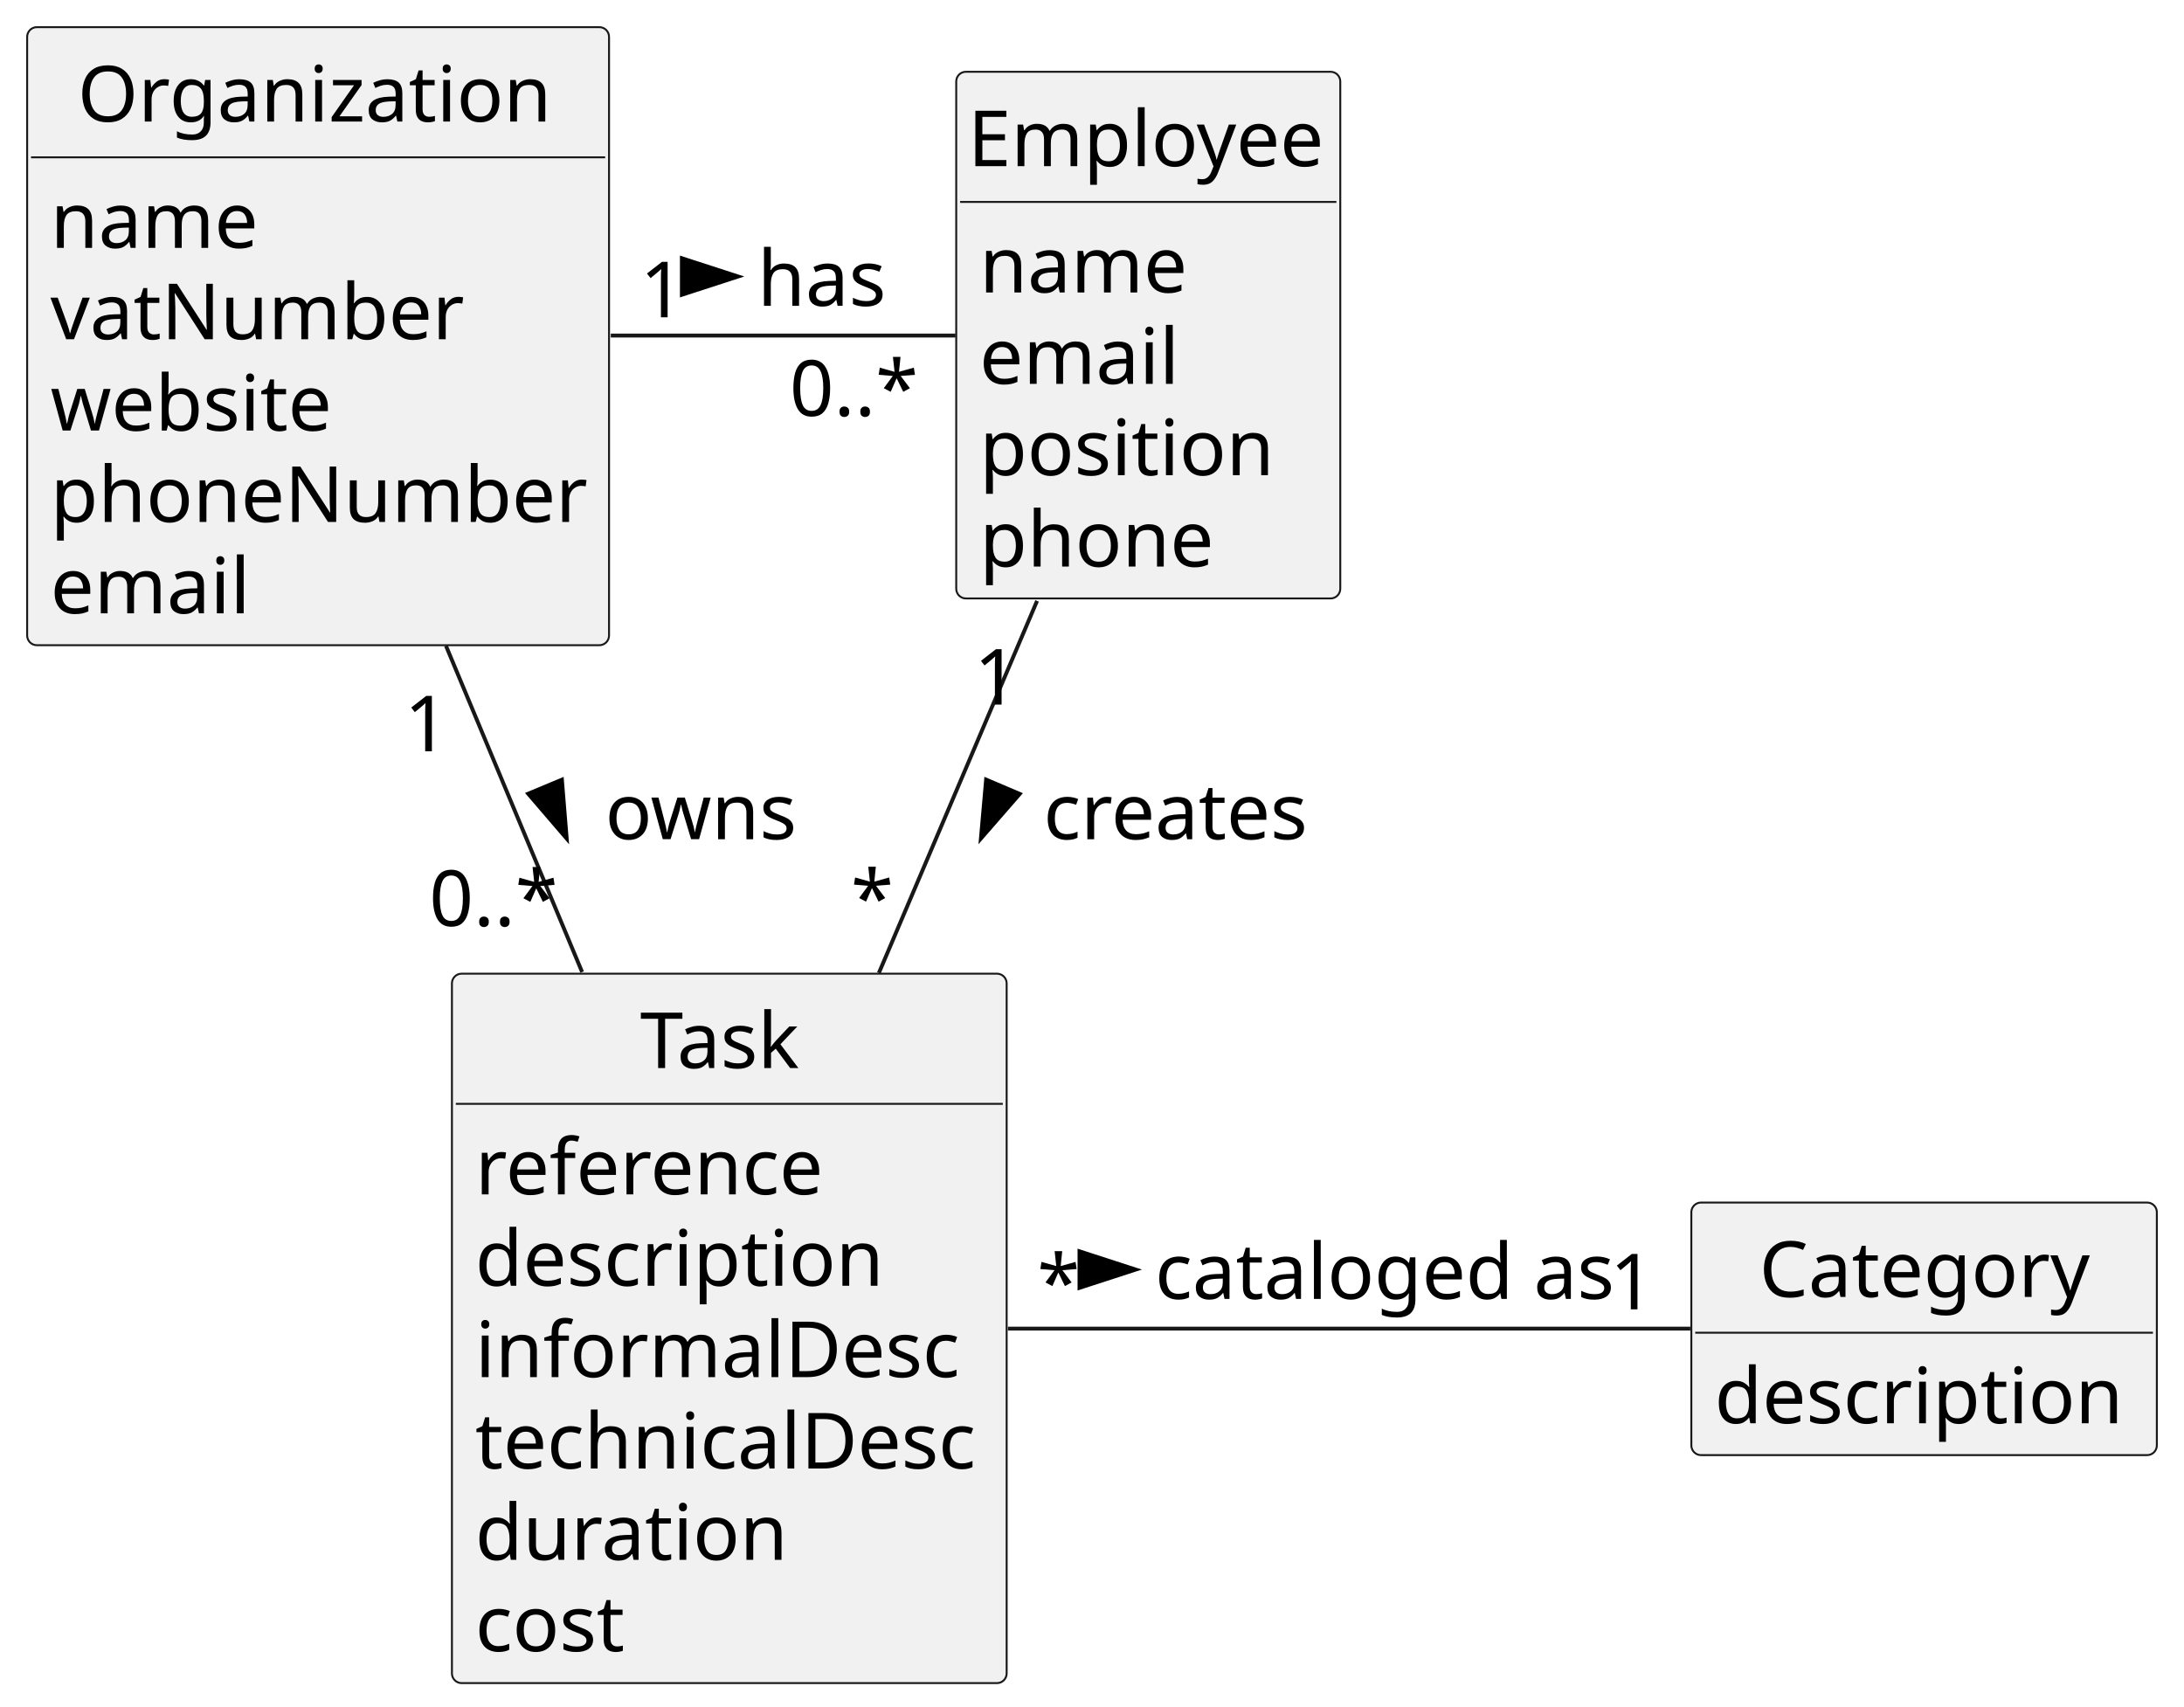
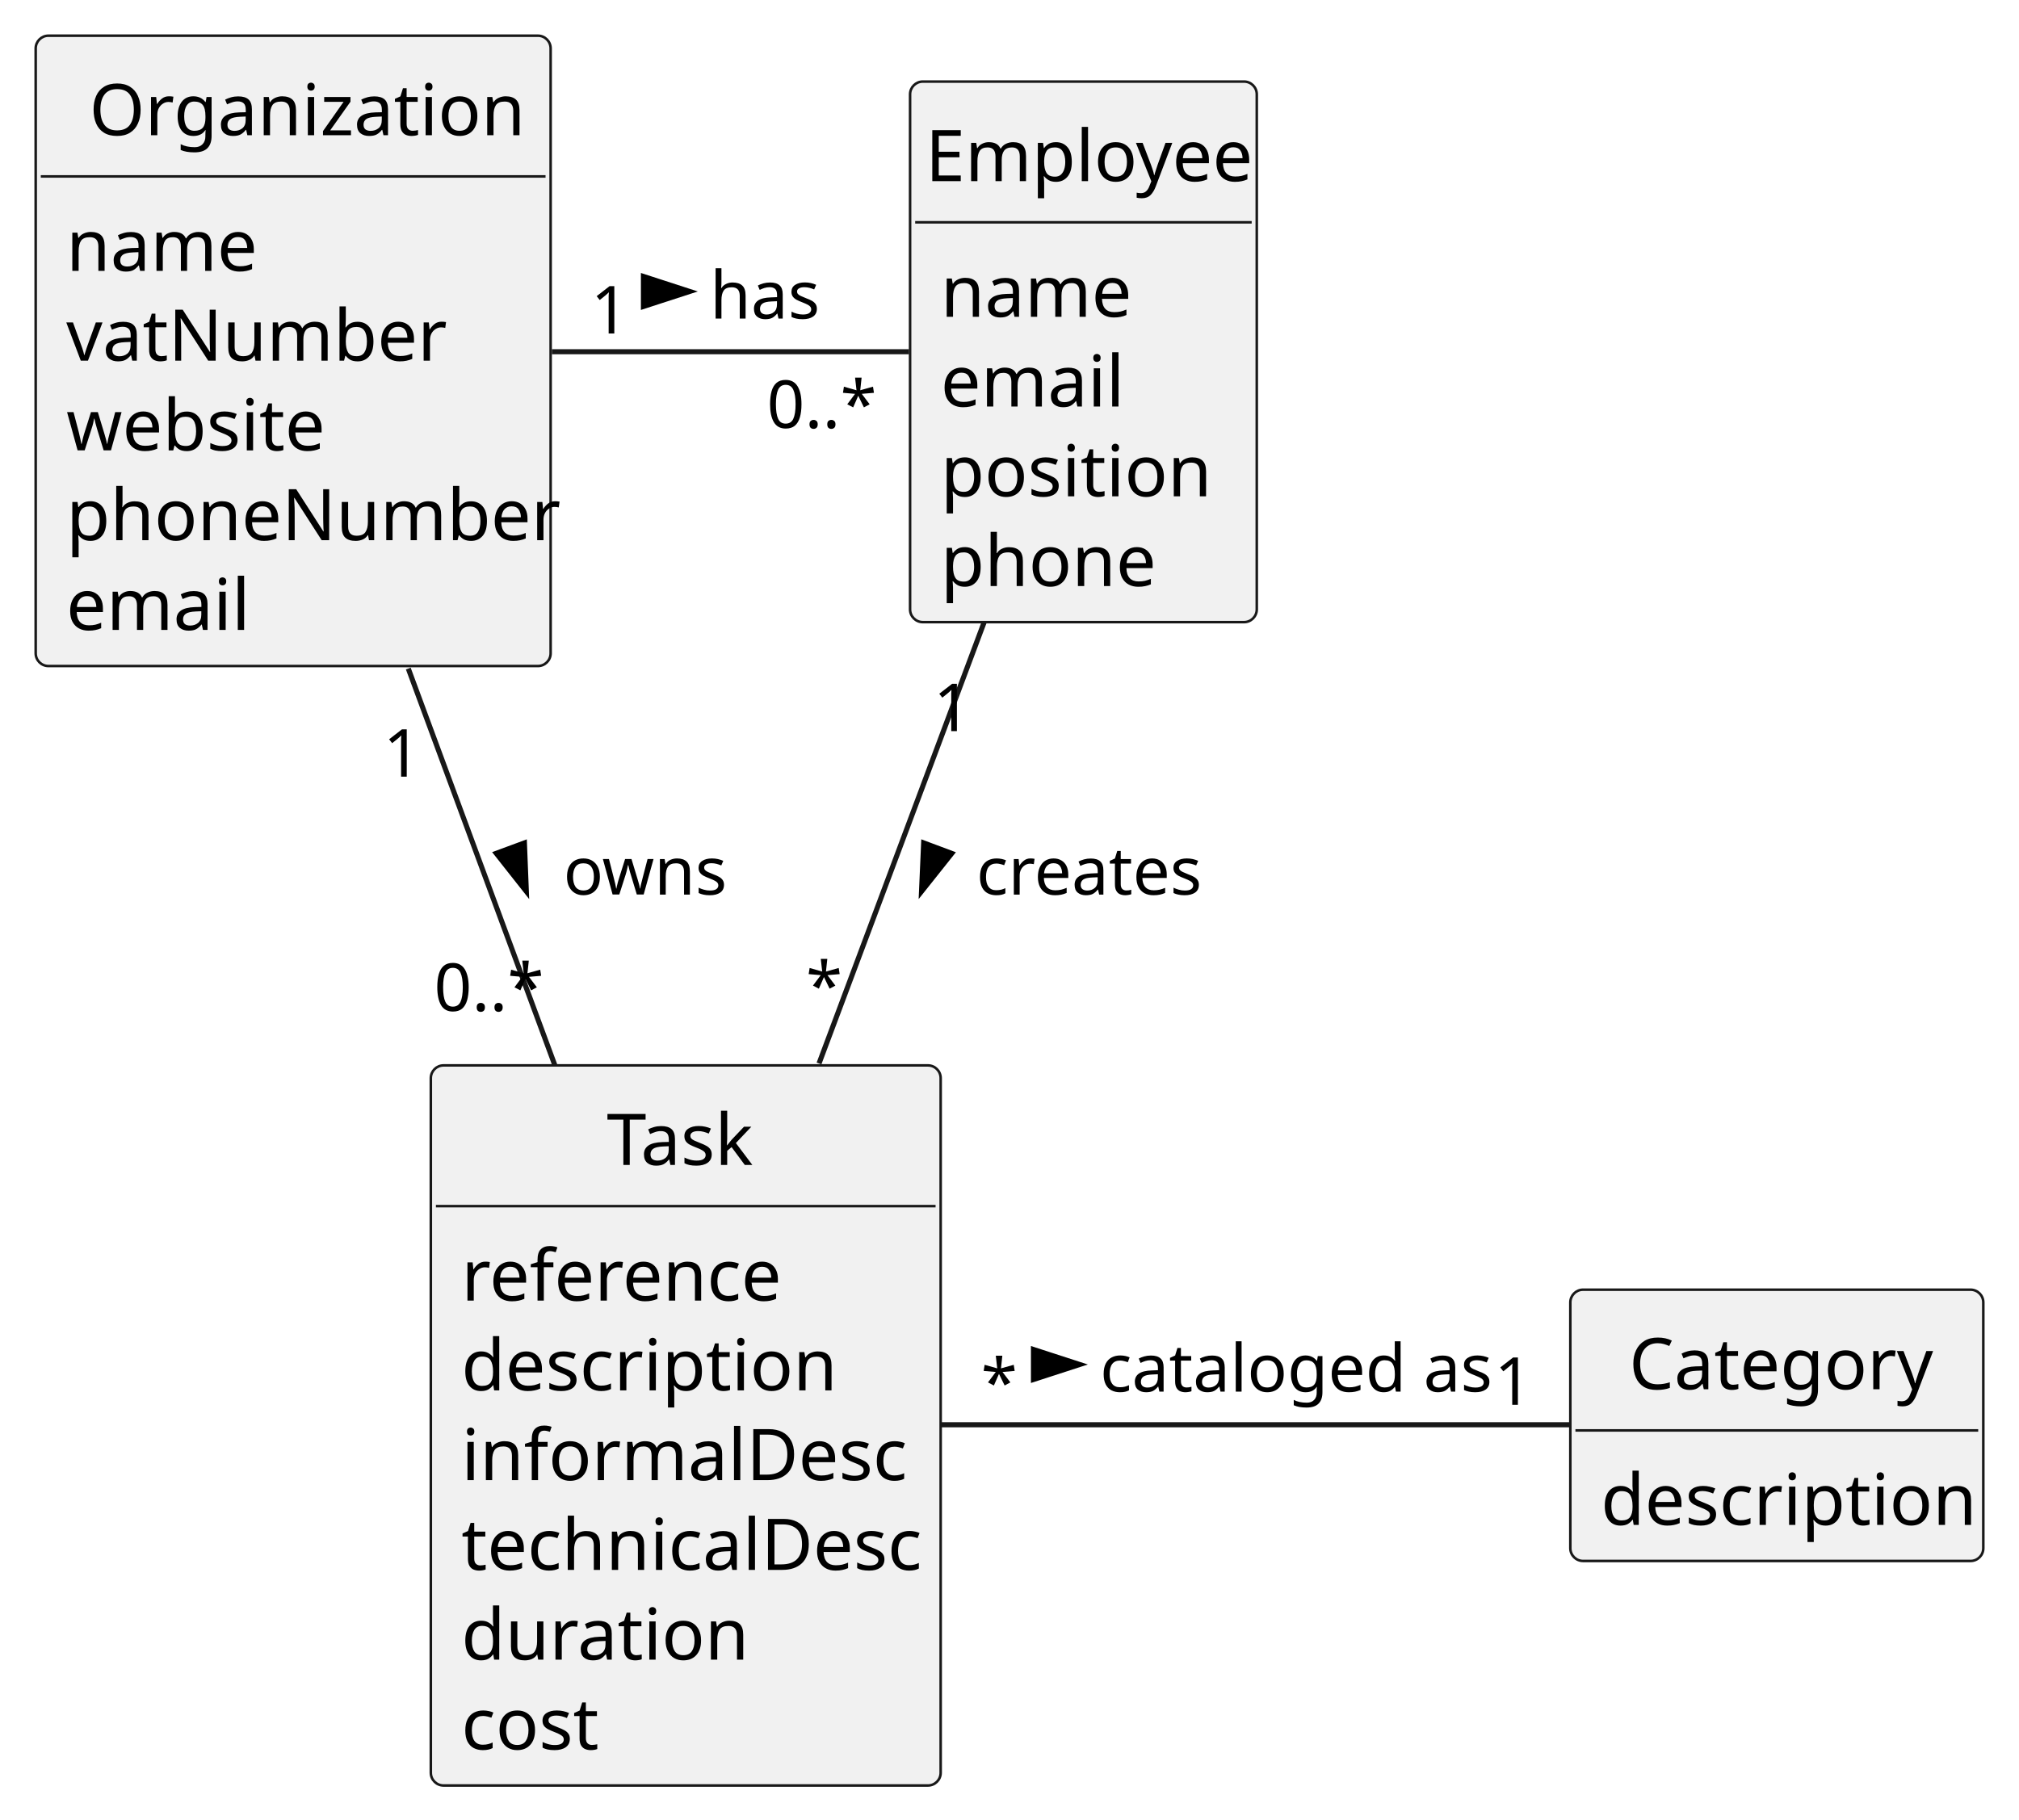
- <svg xmlns="http://www.w3.org/2000/svg" contentStyleType="text/css" height="440px" preserveAspectRatio="none" style="width:563px;height:440px;background:#FFFFFF;" version="1.1" viewBox="0 0 563 440" width="563px" zoomAndPan="magnify">
+ <svg xmlns="http://www.w3.org/2000/svg" contentStyleType="text/css" height="357px" preserveAspectRatio="none" style="width:396px;height:357px;background:#FFFFFF;" version="1.1" viewBox="0 0 396 357" width="396px" zoomAndPan="magnify">
  <defs />
  <g>
    <g id="elem_Organization">
-       <rect codeLine="18" fill="#F1F1F1" height="159.328" id="Organization" rx="2.5" ry="2.5" style="stroke:#181818;stroke-width:0.5;" width="150" x="7" y="7" />
-       <text fill="#000000" font-family="sans-serif" font-size="20" lengthAdjust="spacing" textLength="124" x="20" y="31.336">Organization</text>
-       <line style="stroke:#181818;stroke-width:0.5;" x1="8" x2="156" y1="40.555" y2="40.555" />
-       <text fill="#000000" font-family="sans-serif" font-size="20" lengthAdjust="spacing" textLength="53" x="13" y="63.891">name</text>
-       <text fill="#000000" font-family="sans-serif" font-size="20" lengthAdjust="spacing" textLength="106" x="13" y="87.445">vatNumber</text>
-       <text fill="#000000" font-family="sans-serif" font-size="20" lengthAdjust="spacing" textLength="73" x="13" y="111">website</text>
-       <text fill="#000000" font-family="sans-serif" font-size="20" lengthAdjust="spacing" textLength="138" x="13" y="134.555">phoneNumber</text>
-       <text fill="#000000" font-family="sans-serif" font-size="20" lengthAdjust="spacing" textLength="53" x="13" y="158.109">email</text>
+       <rect codeLine="18" fill="#F1F1F1" height="123.656" id="Organization" rx="2.5" ry="2.5" style="stroke:#181818;stroke-width:0.5;" width="101" x="7" y="7" />
+       <text fill="#000000" font-family="sans-serif" font-size="14" lengthAdjust="spacing" textLength="80" x="17.5" y="26.533">Organization</text>
+       <line style="stroke:#181818;stroke-width:0.5;" x1="8" x2="107" y1="34.609" y2="34.609" />
+       <text fill="#000000" font-family="sans-serif" font-size="14" lengthAdjust="spacing" textLength="35" x="13" y="53.143">name</text>
+       <text fill="#000000" font-family="sans-serif" font-size="14" lengthAdjust="spacing" textLength="68" x="13" y="70.752">vatNumber</text>
+       <text fill="#000000" font-family="sans-serif" font-size="14" lengthAdjust="spacing" textLength="47" x="13" y="88.361">website</text>
+       <text fill="#000000" font-family="sans-serif" font-size="14" lengthAdjust="spacing" textLength="89" x="13" y="105.971">phoneNumber</text>
+       <text fill="#000000" font-family="sans-serif" font-size="14" lengthAdjust="spacing" textLength="33" x="13" y="123.58">email</text>
    </g>
    <g id="elem_Task">
-       <rect codeLine="26" fill="#F1F1F1" height="182.883" id="Task" rx="2.5" ry="2.5" style="stroke:#181818;stroke-width:0.5;" width="143" x="116.5" y="251" />
-       <text fill="#000000" font-family="sans-serif" font-size="20" lengthAdjust="spacing" textLength="46" x="165" y="275.336">Task</text>
-       <line style="stroke:#181818;stroke-width:0.5;" x1="117.5" x2="258.5" y1="284.555" y2="284.555" />
-       <text fill="#000000" font-family="sans-serif" font-size="20" lengthAdjust="spacing" textLength="89" x="122.5" y="307.891">reference</text>
-       <text fill="#000000" font-family="sans-serif" font-size="20" lengthAdjust="spacing" textLength="108" x="122.5" y="331.445">description</text>
-       <text fill="#000000" font-family="sans-serif" font-size="20" lengthAdjust="spacing" textLength="127" x="122.5" y="355">informalDesc</text>
-       <text fill="#000000" font-family="sans-serif" font-size="20" lengthAdjust="spacing" textLength="131" x="122.5" y="378.555">technicalDesc</text>
-       <text fill="#000000" font-family="sans-serif" font-size="20" lengthAdjust="spacing" textLength="81" x="122.5" y="402.109">duration</text>
-       <text fill="#000000" font-family="sans-serif" font-size="20" lengthAdjust="spacing" textLength="39" x="122.5" y="425.664">cost</text>
+       <rect codeLine="26" fill="#F1F1F1" height="141.266" id="Task" rx="2.5" ry="2.5" style="stroke:#181818;stroke-width:0.5;" width="100" x="84.5" y="209" />
+       <text fill="#000000" font-family="sans-serif" font-size="14" lengthAdjust="spacing" textLength="31" x="119" y="228.533">Task</text>
+       <line style="stroke:#181818;stroke-width:0.5;" x1="85.5" x2="183.5" y1="236.609" y2="236.609" />
+       <text fill="#000000" font-family="sans-serif" font-size="14" lengthAdjust="spacing" textLength="61" x="90.5" y="255.143">reference</text>
+       <text fill="#000000" font-family="sans-serif" font-size="14" lengthAdjust="spacing" textLength="69" x="90.5" y="272.752">description</text>
+       <text fill="#000000" font-family="sans-serif" font-size="14" lengthAdjust="spacing" textLength="82" x="90.5" y="290.361">informalDesc</text>
+       <text fill="#000000" font-family="sans-serif" font-size="14" lengthAdjust="spacing" textLength="88" x="90.5" y="307.971">technicalDesc</text>
+       <text fill="#000000" font-family="sans-serif" font-size="14" lengthAdjust="spacing" textLength="52" x="90.5" y="325.58">duration</text>
+       <text fill="#000000" font-family="sans-serif" font-size="14" lengthAdjust="spacing" textLength="26" x="90.5" y="343.19">cost</text>
    </g>
    <g id="elem_Category">
-       <rect codeLine="35" fill="#F1F1F1" height="65.109" id="Category" rx="2.5" ry="2.5" style="stroke:#181818;stroke-width:0.5;" width="120" x="436" y="310" />
-       <text fill="#000000" font-family="sans-serif" font-size="20" lengthAdjust="spacing" textLength="85" x="453.5" y="334.336">Category</text>
-       <line style="stroke:#181818;stroke-width:0.5;" x1="437" x2="555" y1="343.555" y2="343.555" />
-       <text fill="#000000" font-family="sans-serif" font-size="20" lengthAdjust="spacing" textLength="108" x="442" y="366.891">description</text>
+       <rect codeLine="35" fill="#F1F1F1" height="53.219" id="Category" rx="2.5" ry="2.5" style="stroke:#181818;stroke-width:0.5;" width="81" x="308" y="253" />
+       <text fill="#000000" font-family="sans-serif" font-size="14" lengthAdjust="spacing" textLength="58" x="319.5" y="272.533">Category</text>
+       <line style="stroke:#181818;stroke-width:0.5;" x1="309" x2="388" y1="280.609" y2="280.609" />
+       <text fill="#000000" font-family="sans-serif" font-size="14" lengthAdjust="spacing" textLength="69" x="314" y="299.143">description</text>
    </g>
    <g id="elem_Employee">
-       <rect codeLine="39" fill="#F1F1F1" height="135.773" id="Employee" rx="2.5" ry="2.5" style="stroke:#181818;stroke-width:0.5;" width="99" x="246.5" y="18.5" />
-       <text fill="#000000" font-family="sans-serif" font-size="20" lengthAdjust="spacing" textLength="93" x="249.5" y="42.836">Employee</text>
-       <line style="stroke:#181818;stroke-width:0.5;" x1="247.5" x2="344.5" y1="52.055" y2="52.055" />
-       <text fill="#000000" font-family="sans-serif" font-size="20" lengthAdjust="spacing" textLength="53" x="252.5" y="75.391">name</text>
-       <text fill="#000000" font-family="sans-serif" font-size="20" lengthAdjust="spacing" textLength="53" x="252.5" y="98.945">email</text>
-       <text fill="#000000" font-family="sans-serif" font-size="20" lengthAdjust="spacing" textLength="78" x="252.5" y="122.5">position</text>
-       <text fill="#000000" font-family="sans-serif" font-size="20" lengthAdjust="spacing" textLength="60" x="252.5" y="146.055">phone</text>
+       <rect codeLine="39" fill="#F1F1F1" height="106.047" id="Employee" rx="2.5" ry="2.5" style="stroke:#181818;stroke-width:0.5;" width="68" x="178.5" y="16" />
+       <text fill="#000000" font-family="sans-serif" font-size="14" lengthAdjust="spacing" textLength="62" x="181.5" y="35.533">Employee</text>
+       <line style="stroke:#181818;stroke-width:0.5;" x1="179.5" x2="245.5" y1="43.609" y2="43.609" />
+       <text fill="#000000" font-family="sans-serif" font-size="14" lengthAdjust="spacing" textLength="35" x="184.5" y="62.143">name</text>
+       <text fill="#000000" font-family="sans-serif" font-size="14" lengthAdjust="spacing" textLength="33" x="184.5" y="79.752">email</text>
+       <text fill="#000000" font-family="sans-serif" font-size="14" lengthAdjust="spacing" textLength="49" x="184.5" y="97.361">position</text>
+       <text fill="#000000" font-family="sans-serif" font-size="14" lengthAdjust="spacing" textLength="40" x="184.5" y="114.971">phone</text>
    </g>
    <g id="link_Organization_Employee">
-       <path codeLine="54" d="M157.45,86.5 C186.93,86.5 219.92,86.5 246.31,86.5 " fill="none" id="Organization-Employee" style="stroke:#181818;stroke-width:1.0;" />
-       <polygon fill="#000000" points="190.25,71.277,175.778,66.575,175.778,75.98,190.25,71.277" style="stroke:#000000;stroke-width:1.0;" />
-       <text fill="#000000" font-family="sans-serif" font-size="20" lengthAdjust="spacing" textLength="33" x="195.25" y="78.836">has</text>
-       <text fill="#000000" font-family="sans-serif" font-size="20" lengthAdjust="spacing" textLength="13" x="165.005" y="81.786">1</text>
-       <text fill="#000000" font-family="sans-serif" font-size="20" lengthAdjust="spacing" textLength="35" x="203.541" y="107.211">0..*</text>
+       <path codeLine="54" d="M108.25,69 C131.21,69 157.73,69 178.28,69 " fill="none" id="Organization-Employee" style="stroke:#181818;stroke-width:1.0;" />
+       <polygon fill="#000000" points="135.25,57.176,126.205,54.237,126.205,60.115,135.25,57.176" style="stroke:#000000;stroke-width:1.0;" />
+       <text fill="#000000" font-family="sans-serif" font-size="13" lengthAdjust="spacing" textLength="21" x="139.25" y="62.495">has</text>
+       <text fill="#000000" font-family="sans-serif" font-size="13" lengthAdjust="spacing" textLength="7" x="115.879" y="65.419">1</text>
+       <text fill="#000000" font-family="sans-serif" font-size="13" lengthAdjust="spacing" textLength="20" x="150.403" y="83.947">0..*</text>
    </g>
    <g id="link_Organization_Task">
-       <path codeLine="55" d="M114.96,166.47 C126.08,193.13 138.58,223.08 150.06,250.58 " fill="none" id="Organization-Task" style="stroke:#181818;stroke-width:1.0;" />
-       <polygon fill="#000000" points="146.081,216.16,144.847,200.994,136.168,204.615,146.081,216.16" style="stroke:#000000;stroke-width:1.0;" />
-       <text fill="#000000" font-family="sans-serif" font-size="20" lengthAdjust="spacing" textLength="49" x="156" y="216.336">owns</text>
-       <text fill="#000000" font-family="sans-serif" font-size="20" lengthAdjust="spacing" textLength="13" x="104.234" y="193.676">1</text>
-       <text fill="#000000" font-family="sans-serif" font-size="20" lengthAdjust="spacing" textLength="35" x="110.642" y="238.701">0..*</text>
+       <path codeLine="55" d="M80.08,131.15 C89.09,155.54 99.51,183.75 108.81,208.92 " fill="none" id="Organization-Task" style="stroke:#181818;stroke-width:1.0;" />
+       <polygon fill="#000000" points="103.233,174.866,102.855,165.363,97.341,167.4,103.233,174.866" style="stroke:#000000;stroke-width:1.0;" />
+       <text fill="#000000" font-family="sans-serif" font-size="13" lengthAdjust="spacing" textLength="30" x="110.5" y="175.495">owns</text>
+       <text fill="#000000" font-family="sans-serif" font-size="13" lengthAdjust="spacing" textLength="7" x="75.167" y="152.356">1</text>
+       <text fill="#000000" font-family="sans-serif" font-size="13" lengthAdjust="spacing" textLength="20" x="85.129" y="198.316">0..*</text>
    </g>
    <g id="link_Employee_Task">
-       <path codeLine="57" d="M267.34,154.9 C254.84,184.29 240,219.2 226.56,250.82 " fill="none" id="Employee-Task" style="stroke:#181818;stroke-width:1.0;" />
-       <polygon fill="#000000" points="252.87,216.14,262.86,204.661,254.205,200.981,252.87,216.14" style="stroke:#000000;stroke-width:1.0;" />
-       <text fill="#000000" font-family="sans-serif" font-size="20" lengthAdjust="spacing" textLength="68" x="269" y="216.336">creates</text>
-       <text fill="#000000" font-family="sans-serif" font-size="20" lengthAdjust="spacing" textLength="13" x="251.099" y="181.638">1</text>
-       <text fill="#000000" font-family="sans-serif" font-size="20" lengthAdjust="spacing" textLength="10" x="219.339" y="238.639">*</text>
+       <path codeLine="57" d="M193.02,122.08 C183.23,148.25 171.22,180.34 160.64,208.62 " fill="none" id="Employee-Task" style="stroke:#181818;stroke-width:1.0;" />
+       <polygon fill="#000000" points="180.748,174.859,186.67,167.417,181.165,165.357,180.748,174.859" style="stroke:#000000;stroke-width:1.0;" />
+       <text fill="#000000" font-family="sans-serif" font-size="13" lengthAdjust="spacing" textLength="43" x="191.5" y="175.495">creates</text>
+       <text fill="#000000" font-family="sans-serif" font-size="13" lengthAdjust="spacing" textLength="7" x="183.076" y="143.421">1</text>
+       <text fill="#000000" font-family="sans-serif" font-size="13" lengthAdjust="spacing" textLength="5" x="158.078" y="197.985">*</text>
    </g>
    <g id="link_Task_Category">
-       <path codeLine="59" d="M259.82,342.5 C313.24,342.5 385.31,342.5 435.74,342.5 " fill="none" id="Task-Category" style="stroke:#181818;stroke-width:1.0;" />
-       <polygon fill="#000000" points="292.75,327.277,278.278,322.575,278.278,331.98,292.75,327.277" style="stroke:#000000;stroke-width:1.0;" />
-       <text fill="#000000" font-family="sans-serif" font-size="20" lengthAdjust="spacing" textLength="120" x="297.75" y="334.836">cataloged as</text>
-       <text fill="#000000" font-family="sans-serif" font-size="20" lengthAdjust="spacing" textLength="10" x="267.382" y="337.737">*</text>
-       <text fill="#000000" font-family="sans-serif" font-size="20" lengthAdjust="spacing" textLength="13" x="415.021" y="337.532">1</text>
+       <path codeLine="59" d="M184.67,279.5 C222.23,279.5 272.94,279.5 307.95,279.5 " fill="none" id="Task-Category" style="stroke:#181818;stroke-width:1.0;" />
+       <polygon fill="#000000" points="211.75,267.676,202.705,264.737,202.705,270.615,211.75,267.676" style="stroke:#000000;stroke-width:1.0;" />
+       <text fill="#000000" font-family="sans-serif" font-size="13" lengthAdjust="spacing" textLength="74" x="215.75" y="272.995">cataloged as</text>
+       <text fill="#000000" font-family="sans-serif" font-size="13" lengthAdjust="spacing" textLength="5" x="192.406" y="275.826">*</text>
+       <text fill="#000000" font-family="sans-serif" font-size="13" lengthAdjust="spacing" textLength="7" x="293.104" y="275.582">1</text>
    </g>
  </g>
</svg>
